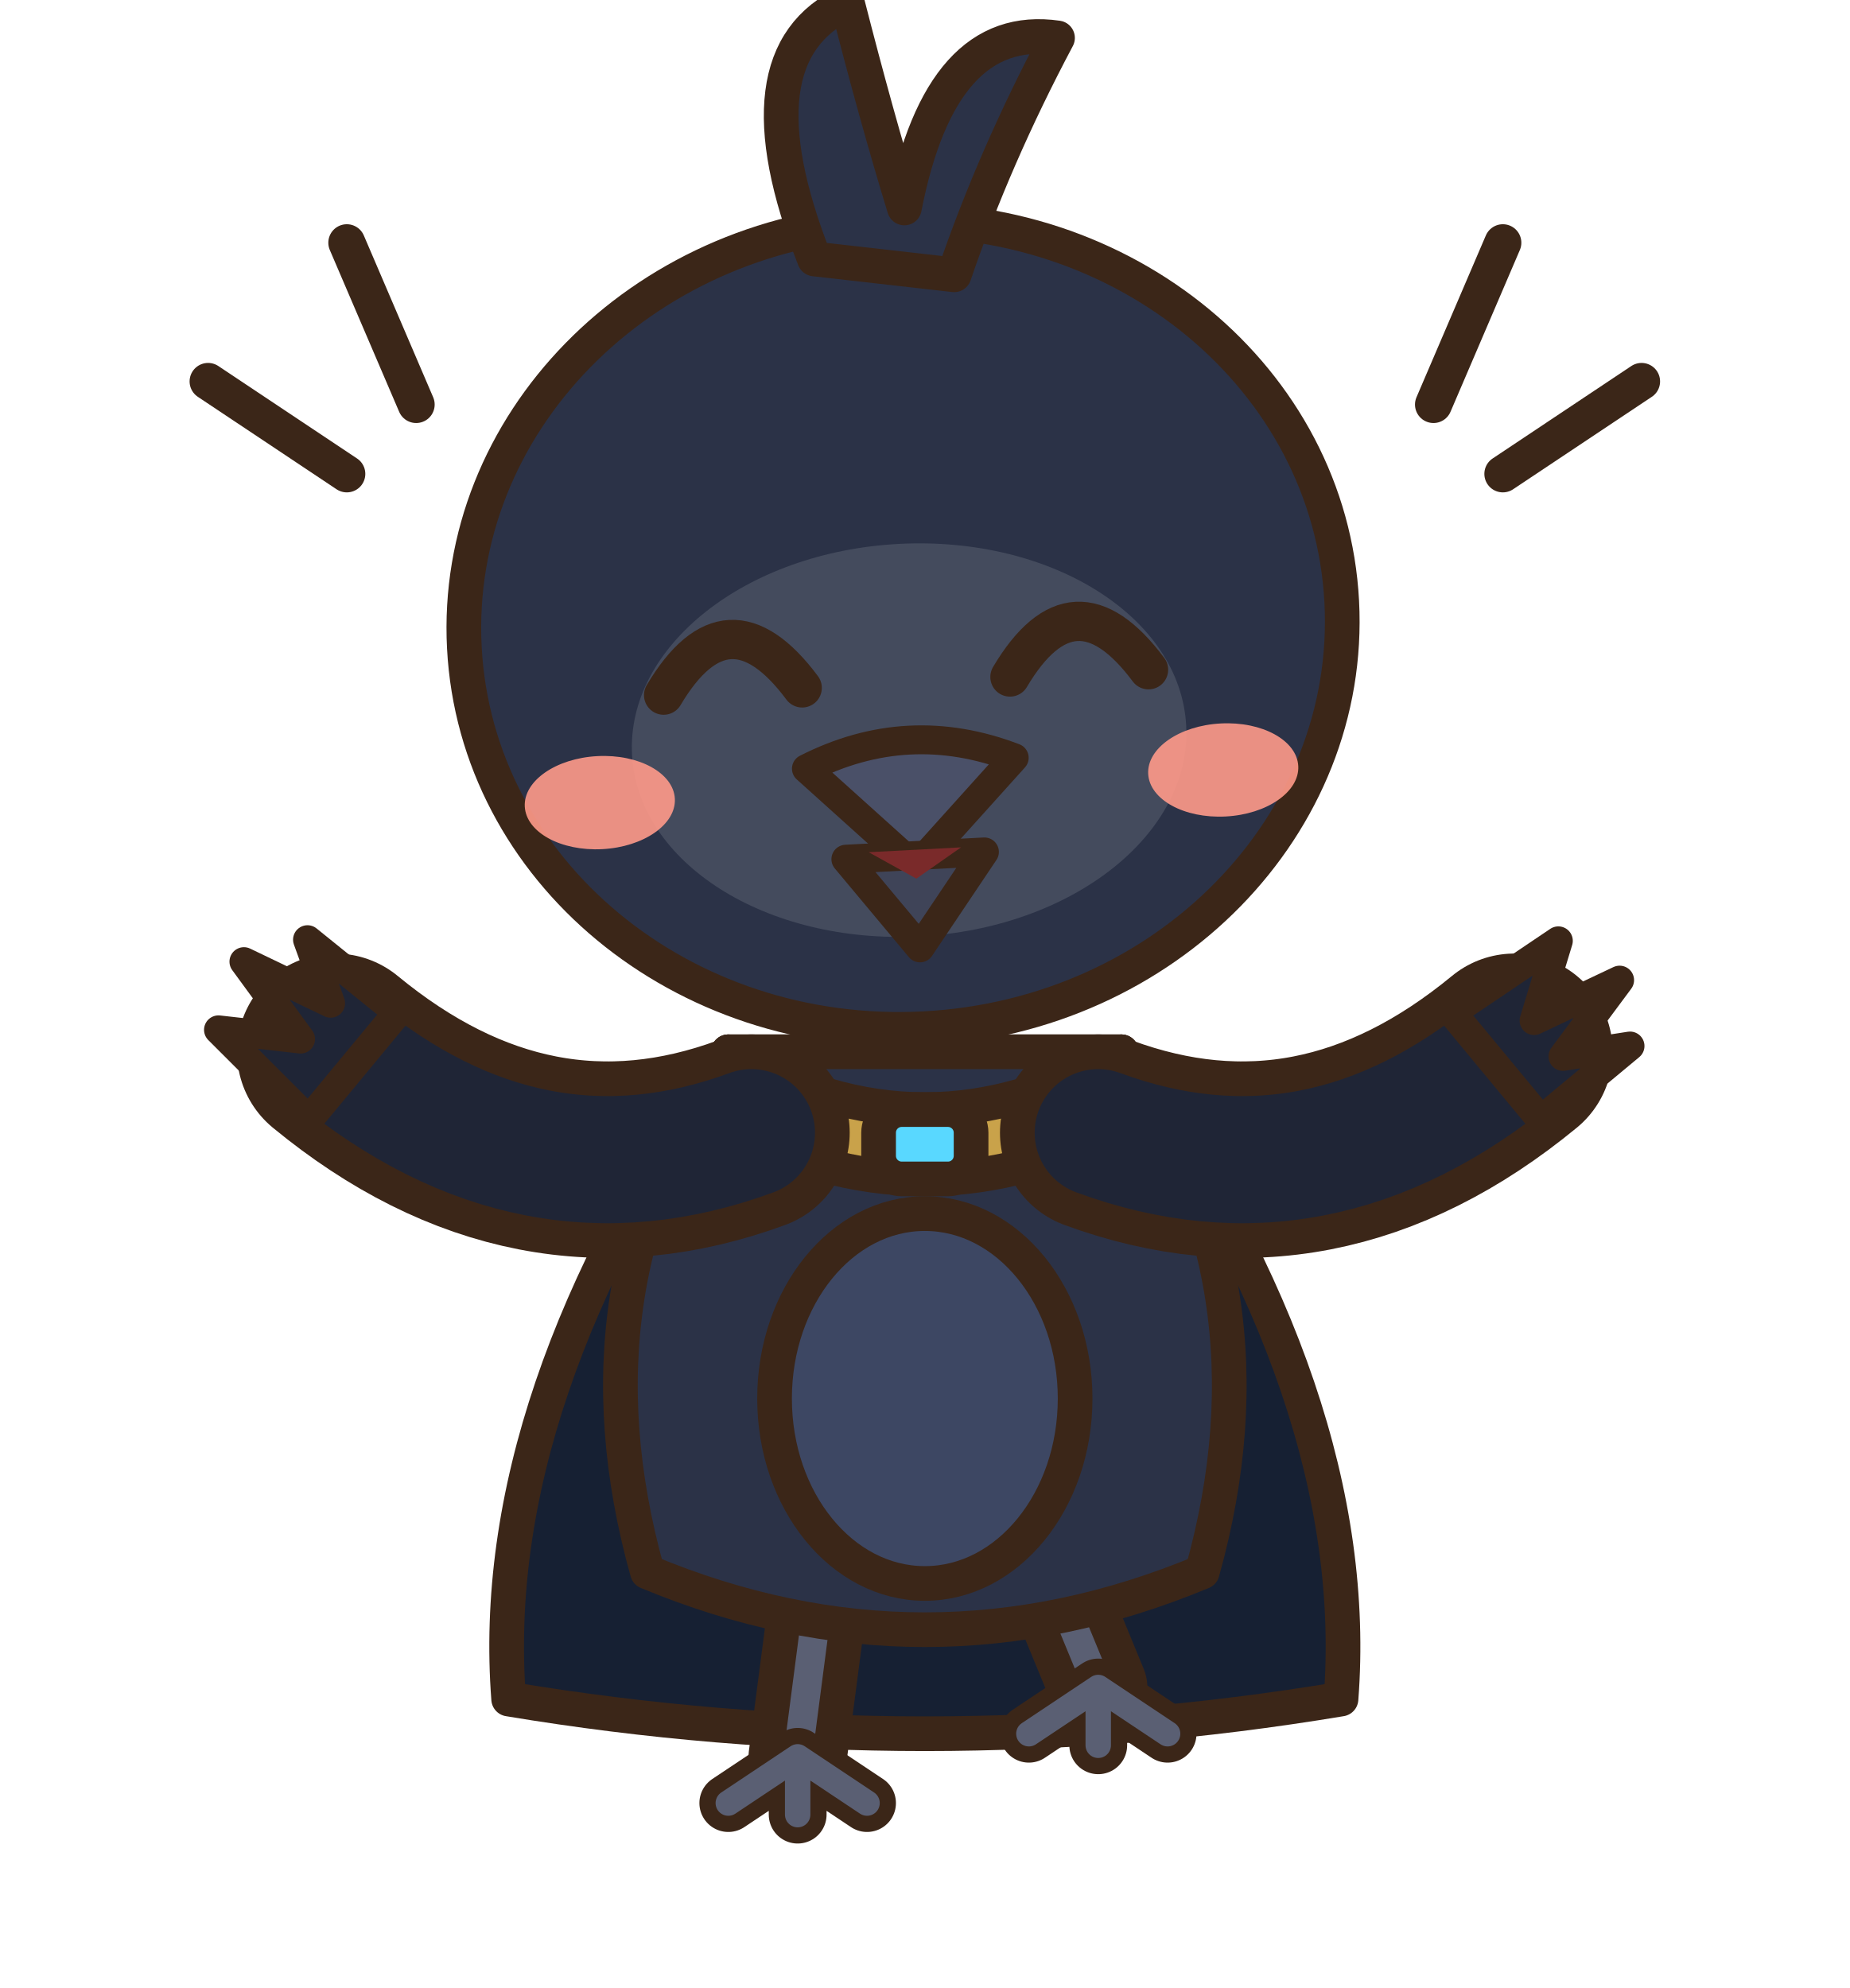
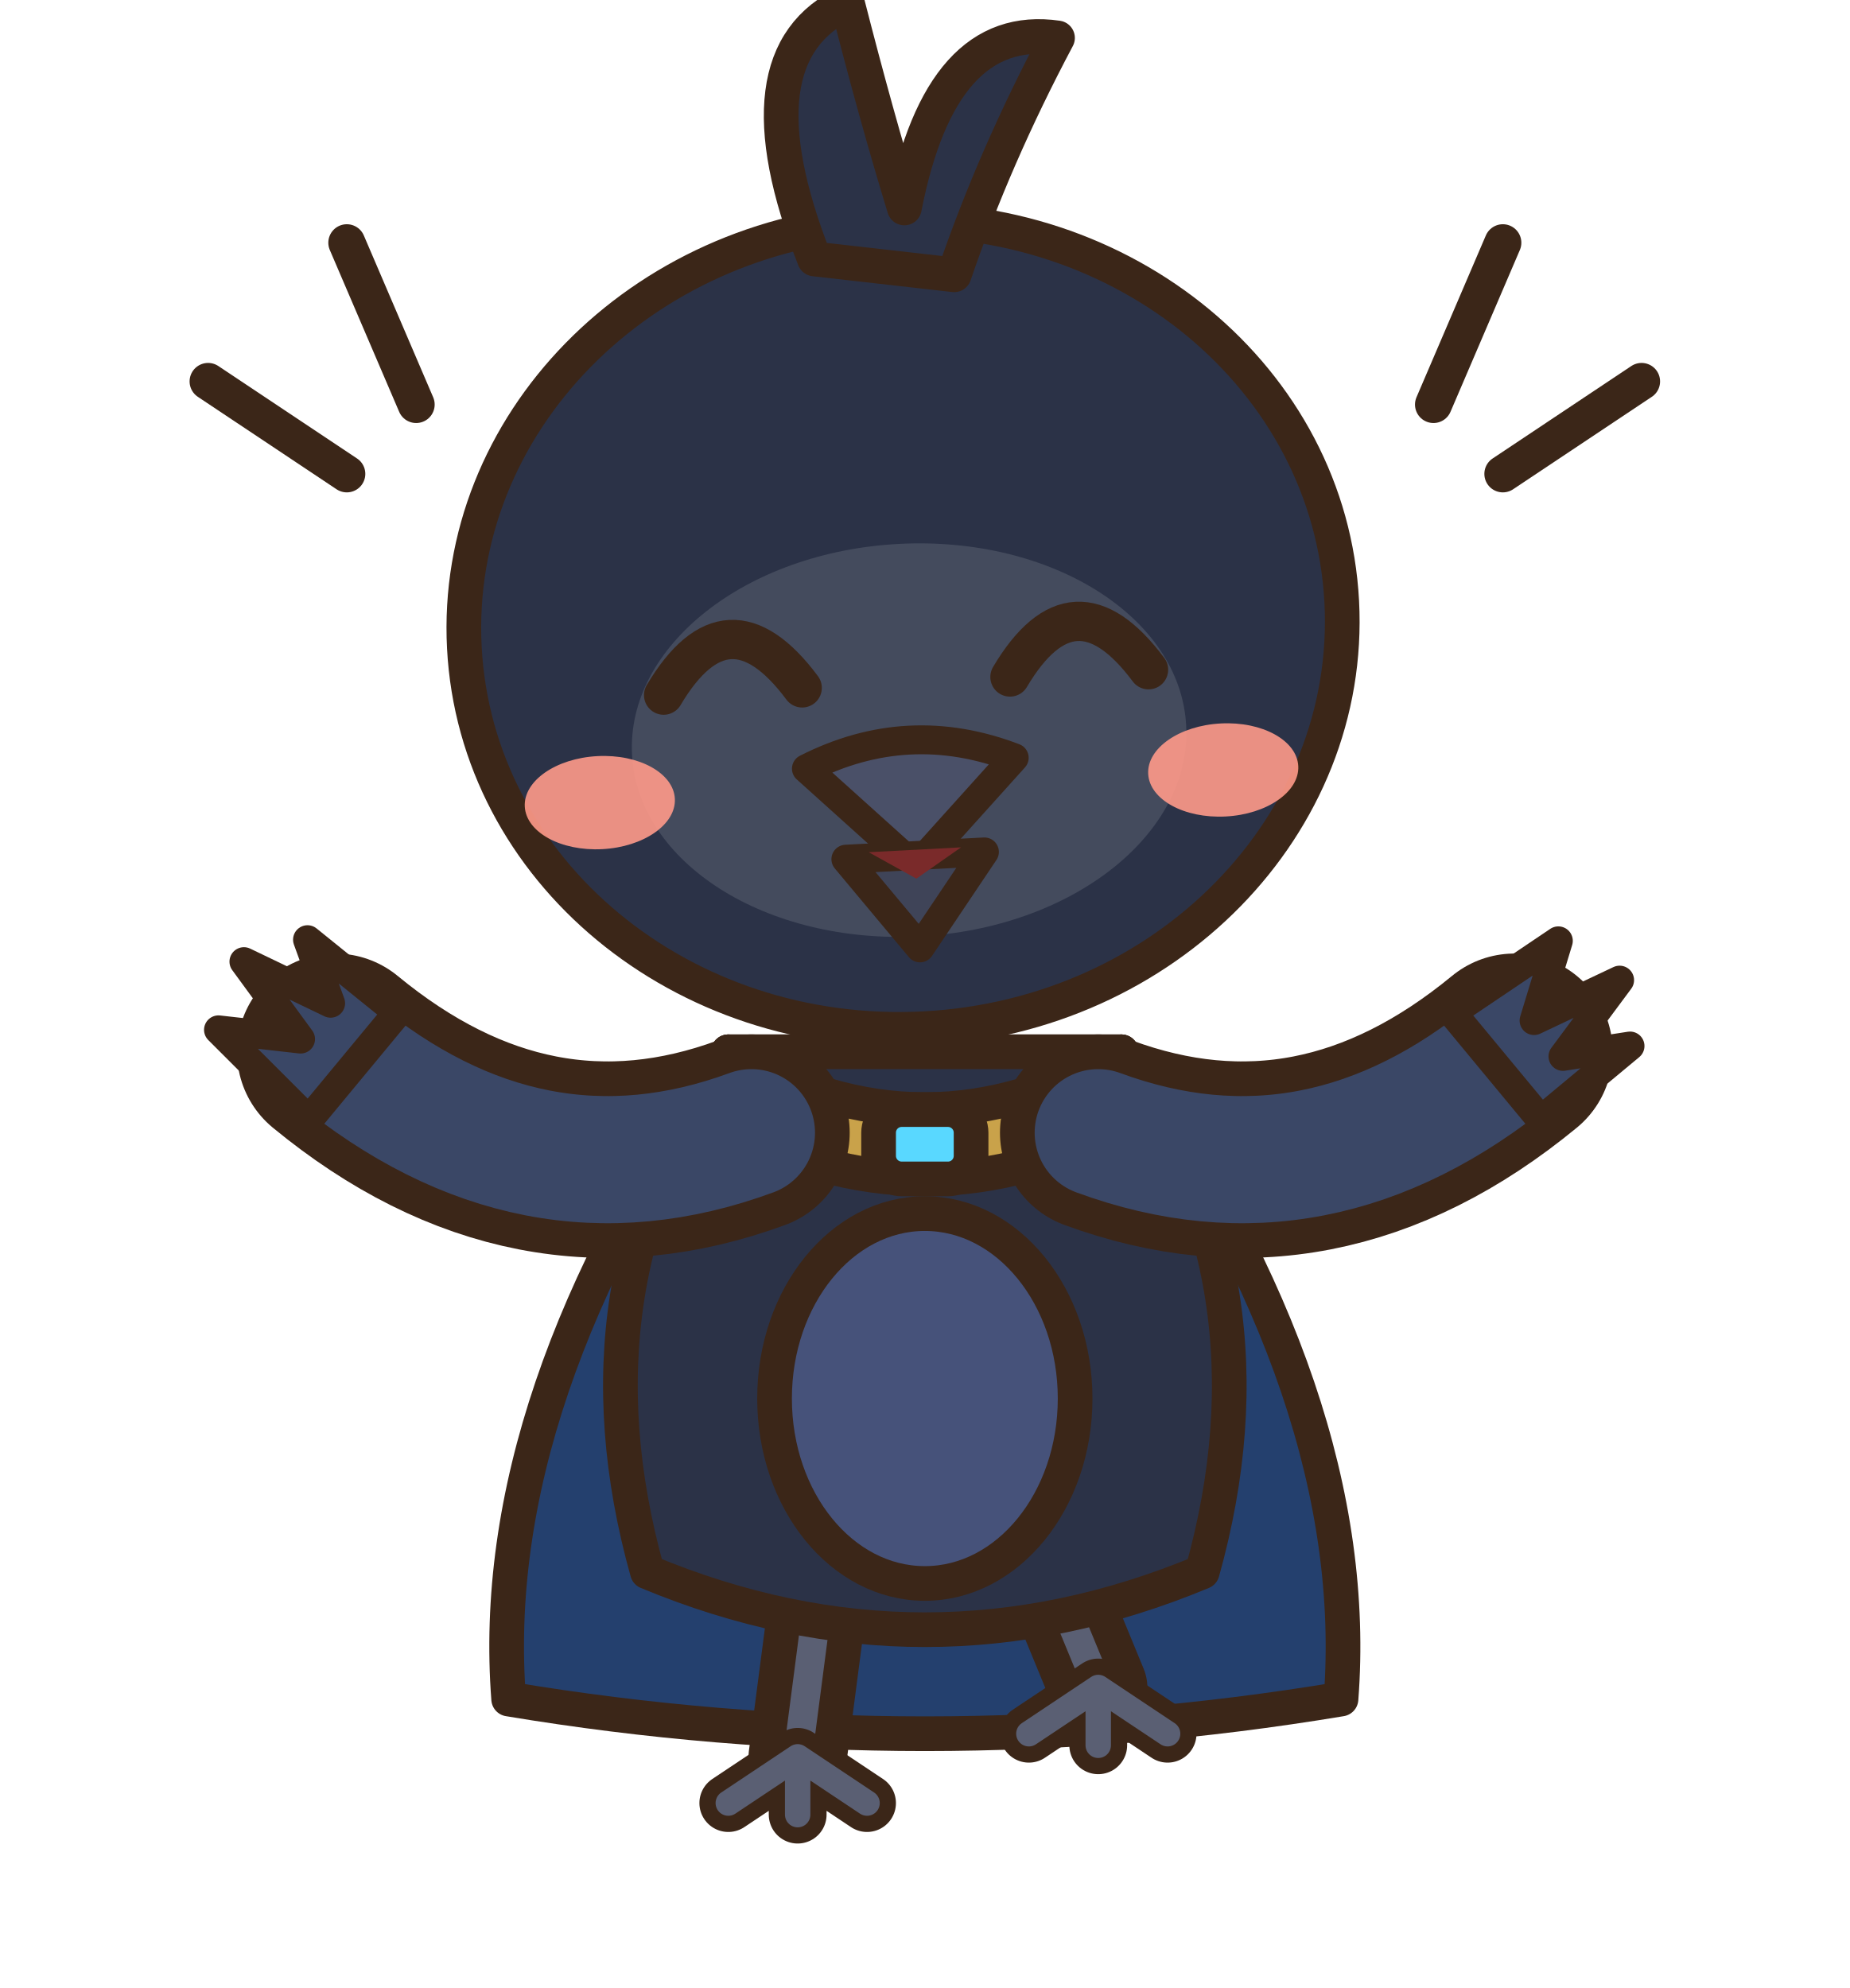
<svg xmlns="http://www.w3.org/2000/svg" viewBox="-80 -10 160 172" width="320" height="344">
  <g transform="translate(0 -7)">
    <g transform="translate(0 -1) rotate(-3 0 88)">
      <g stroke="#3b2618" stroke-width="3" stroke-linejoin="round" stroke-linecap="round" />
    </g>
    <g stroke="#3b2618" stroke-width="3" stroke-linejoin="round" stroke-linecap="round">
-       <path d="M-17 88 Q-38 118 -36 144 Q0 150 36 144 Q38 118 17 88 Z" fill="#162033" />
+       <path d="M-17 88 Q-38 118 -36 144 Q0 150 36 144 Q38 118 17 88 Z" fill="#24406e" />
    </g>
    <g stroke="#3b2618" stroke-width="3" stroke-linejoin="round" stroke-linecap="round" />
    <path d="M-8 126 L-11 149" fill="none" stroke="#3b2618" stroke-width="8.5" stroke-linecap="round" stroke-linejoin="round" />
    <path d="M-8 126 L-11 149" fill="none" stroke="#5a5f73" stroke-width="2.5" stroke-linecap="round" stroke-linejoin="round" />
    <path d="M-11 149 l-6 4 M-11 149 l0 5 M-11 149 l6 4" fill="none" stroke="#3b2618" stroke-width="5" stroke-linecap="round" />
    <path d="M-11 149 l-6 4 M-11 149 l0 5 M-11 149 l6 4" fill="none" stroke="#5a5f73" stroke-width="2.2" stroke-linecap="round" />
    <path d="M8 126 L15 143" fill="none" stroke="#3b2618" stroke-width="8.5" stroke-linecap="round" stroke-linejoin="round" />
    <path d="M8 126 L15 143" fill="none" stroke="#5a5f73" stroke-width="2.5" stroke-linecap="round" stroke-linejoin="round" />
    <path d="M15 143 l-6 4 M15 143 l0 5 M15 143 l6 4" fill="none" stroke="#3b2618" stroke-width="5" stroke-linecap="round" />
    <path d="M15 143 l-6 4 M15 143 l0 5 M15 143 l6 4" fill="none" stroke="#5a5f73" stroke-width="2.2" stroke-linecap="round" />
    <g stroke="#3b2618" stroke-width="3" stroke-linejoin="round" stroke-linecap="round">
      <path d="M-17 88 Q-31 108 -24 133 Q0 143 24 133 Q31 108 17 88 Z" fill="#2b3247" />
-       <ellipse cx="0" cy="118" rx="13" ry="16" fill="#3d4763" />
+       <ellipse cx="0" cy="118" rx="13" ry="16" fill="#46527a" />
    </g>
    <g stroke="#3b2618" stroke-width="3" stroke-linejoin="round" stroke-linecap="round">
      <path d="M-17 88 Q0 98 17 88 L18 94 Q0 104 -18 94 Z" fill="#c9a24a" />
      <rect x="-4" y="93" width="8" height="6" rx="2" fill="#59d8ff" />
    </g>
    <path d="M-15 95 Q-34 102 -51 88" fill="none" stroke="#3b2618" stroke-width="17" stroke-linecap="round" stroke-linejoin="round" />
-     <path d="M-15 95 Q-34 102 -51 88" fill="none" stroke="#1f2536" stroke-width="11" stroke-linecap="round" stroke-linejoin="round" />
+     <path d="M-15 95 Q-34 102 -51 88" fill="none" stroke="#3a4766" stroke-width="11" stroke-linecap="round" stroke-linejoin="round" />
    <g stroke="#3b2618" stroke-width="2.5" stroke-linejoin="round" stroke-linecap="round">
-       <path d="M-53.3 93.9 L-61.1 86.1 L-54 86.9 L-58.9 80.2 L-51.4 83.8 L-53.4 78.3 L-45.6 84.6 Z" fill="#1f2536" />
+       <path d="M-53.3 93.9 L-61.1 86.1 L-54 86.9 L-58.9 80.2 L-51.4 83.8 L-53.4 78.3 L-45.6 84.6 Z" fill="#3a4766" />
    </g>
    <path d="M15 95 Q34 102 51 88" fill="none" stroke="#3b2618" stroke-width="17" stroke-linecap="round" stroke-linejoin="round" />
-     <path d="M15 95 Q34 102 51 88" fill="none" stroke="#1f2536" stroke-width="11" stroke-linecap="round" stroke-linejoin="round" />
+     <path d="M15 95 Q34 102 51 88" fill="none" stroke="#3a4766" stroke-width="11" stroke-linecap="round" stroke-linejoin="round" />
    <g stroke="#3b2618" stroke-width="2.5" stroke-linejoin="round" stroke-linecap="round">
-       <path d="M45.6 84.6 L54.8 78.4 L52.7 85.3 L60.1 81.8 L55.2 88.4 L61 87.5 L53.3 93.9 Z" fill="#1f2536" />
+       <path d="M45.6 84.6 L54.8 78.4 L52.7 85.3 L60.1 81.8 L55.2 88.4 L61 87.5 L53.3 93.9 Z" fill="#3a4766" />
    </g>
    <g transform="translate(0 -1) rotate(-3 0 88)">
      <g stroke="#3b2618" stroke-width="3" stroke-linejoin="round" stroke-linecap="round">
        <ellipse cx="0" cy="52" rx="38" ry="35" fill="#2b3247" />
      </g>
      <ellipse cx="0" cy="62" rx="24" ry="17" fill="#444b5d" />
      <g stroke="#3b2618" stroke-width="3" stroke-linejoin="round" stroke-linecap="round" />
      <ellipse cx="-27" cy="66" rx="6.5" ry="4.03" fill="#ff9a8a" opacity="0.9" />
      <ellipse cx="27" cy="66" rx="6.5" ry="4.03" fill="#ff9a8a" opacity="0.9" />
      <path d="M-21 57 Q-15 48 -9 57" fill="none" stroke="#3b2618" stroke-width="3.4" stroke-linecap="round" />
      <path d="M9 57 Q15 48 21 57" fill="none" stroke="#3b2618" stroke-width="3.4" stroke-linecap="round" />
      <g stroke="#3b2618" stroke-width="2.5" stroke-linejoin="round" stroke-linecap="round">
        <path d="M-9 64 Q0 60 9 64 L0 73 Z" fill="#4a5068" />
        <path d="M-6 72 L6 72 L0 80 Z" fill="#3f4458" />
      </g>
      <path d="M-4 71.5 L4 71.5 L0 74 Z" fill="#7a2a2a" />
      <g stroke="#3b2618" stroke-width="3" stroke-linejoin="round" stroke-linecap="round">
        <path d="M-6 20 Q-12 2 -2 -2 Q0 8 2 16 Q6 0 16 2 Q10 12 6 22 Z" fill="#2b3247" />
      </g>
    </g>
    <g stroke="#3b2618" stroke-width="3.2" stroke-linejoin="round" stroke-linecap="round">
      <path d="M-50 18 L-44 32 M-62 30 L-50 38 M50 18 L44 32 M62 30 L50 38" fill="none" />
    </g>
  </g>
</svg>
